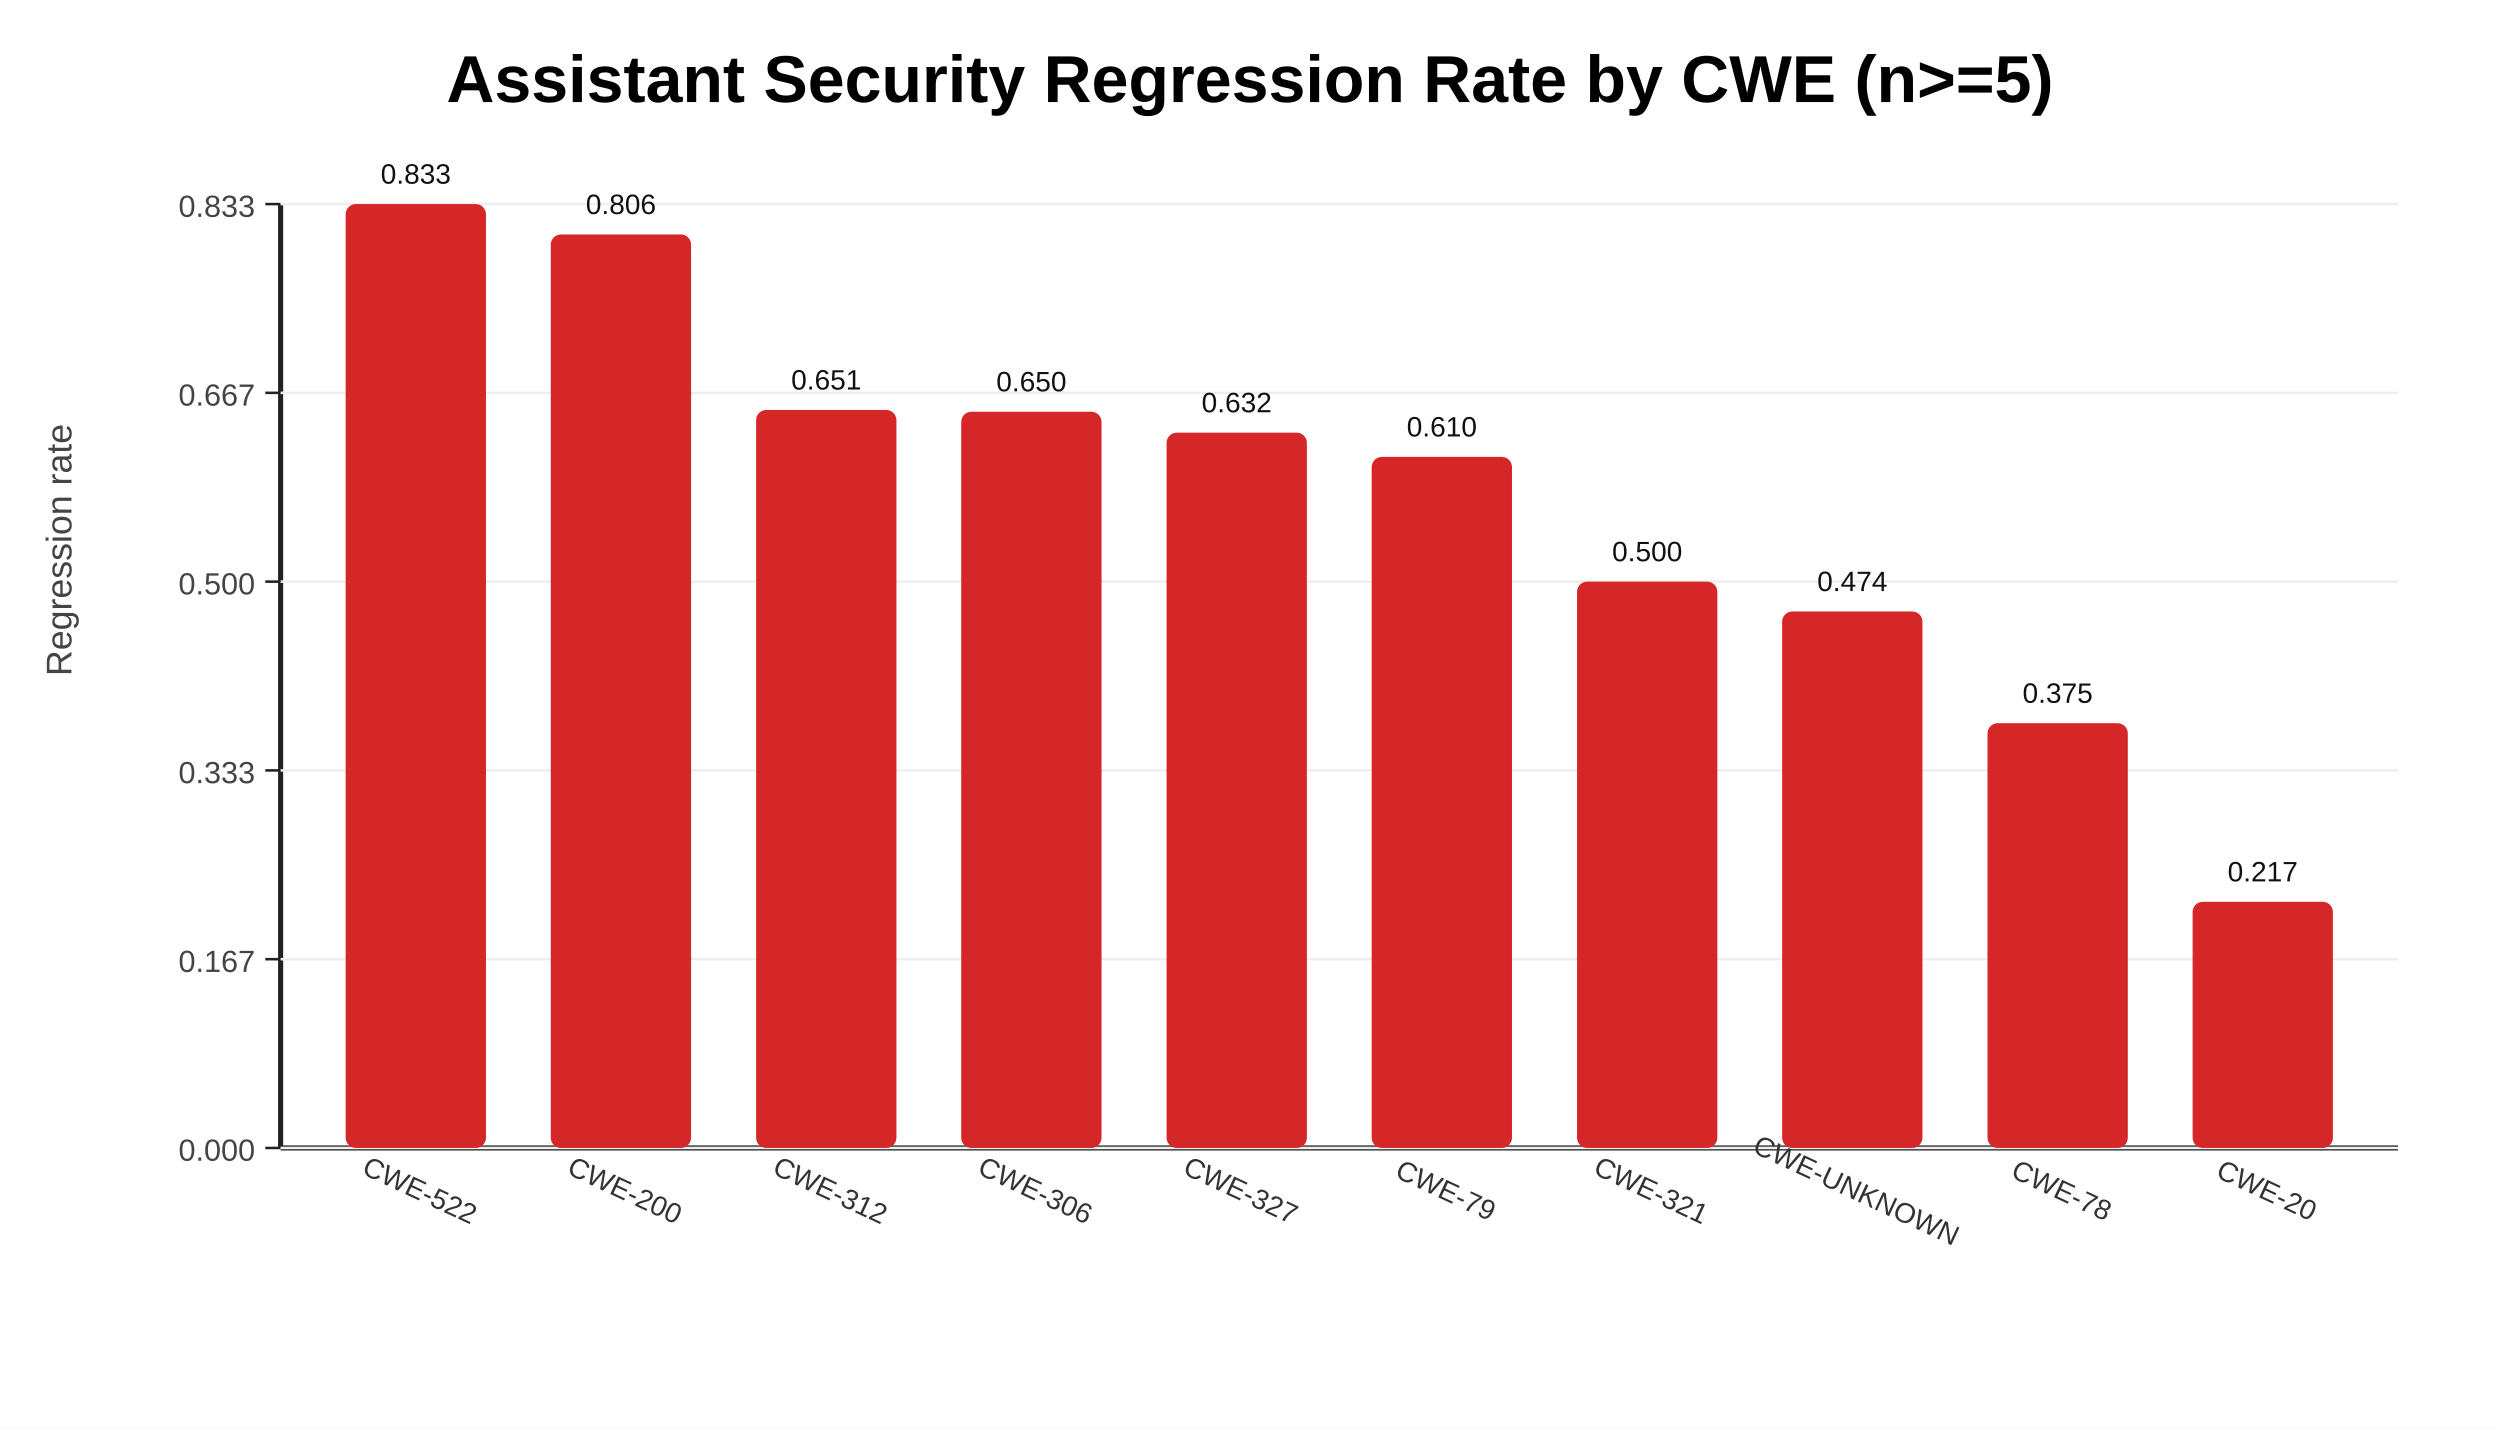
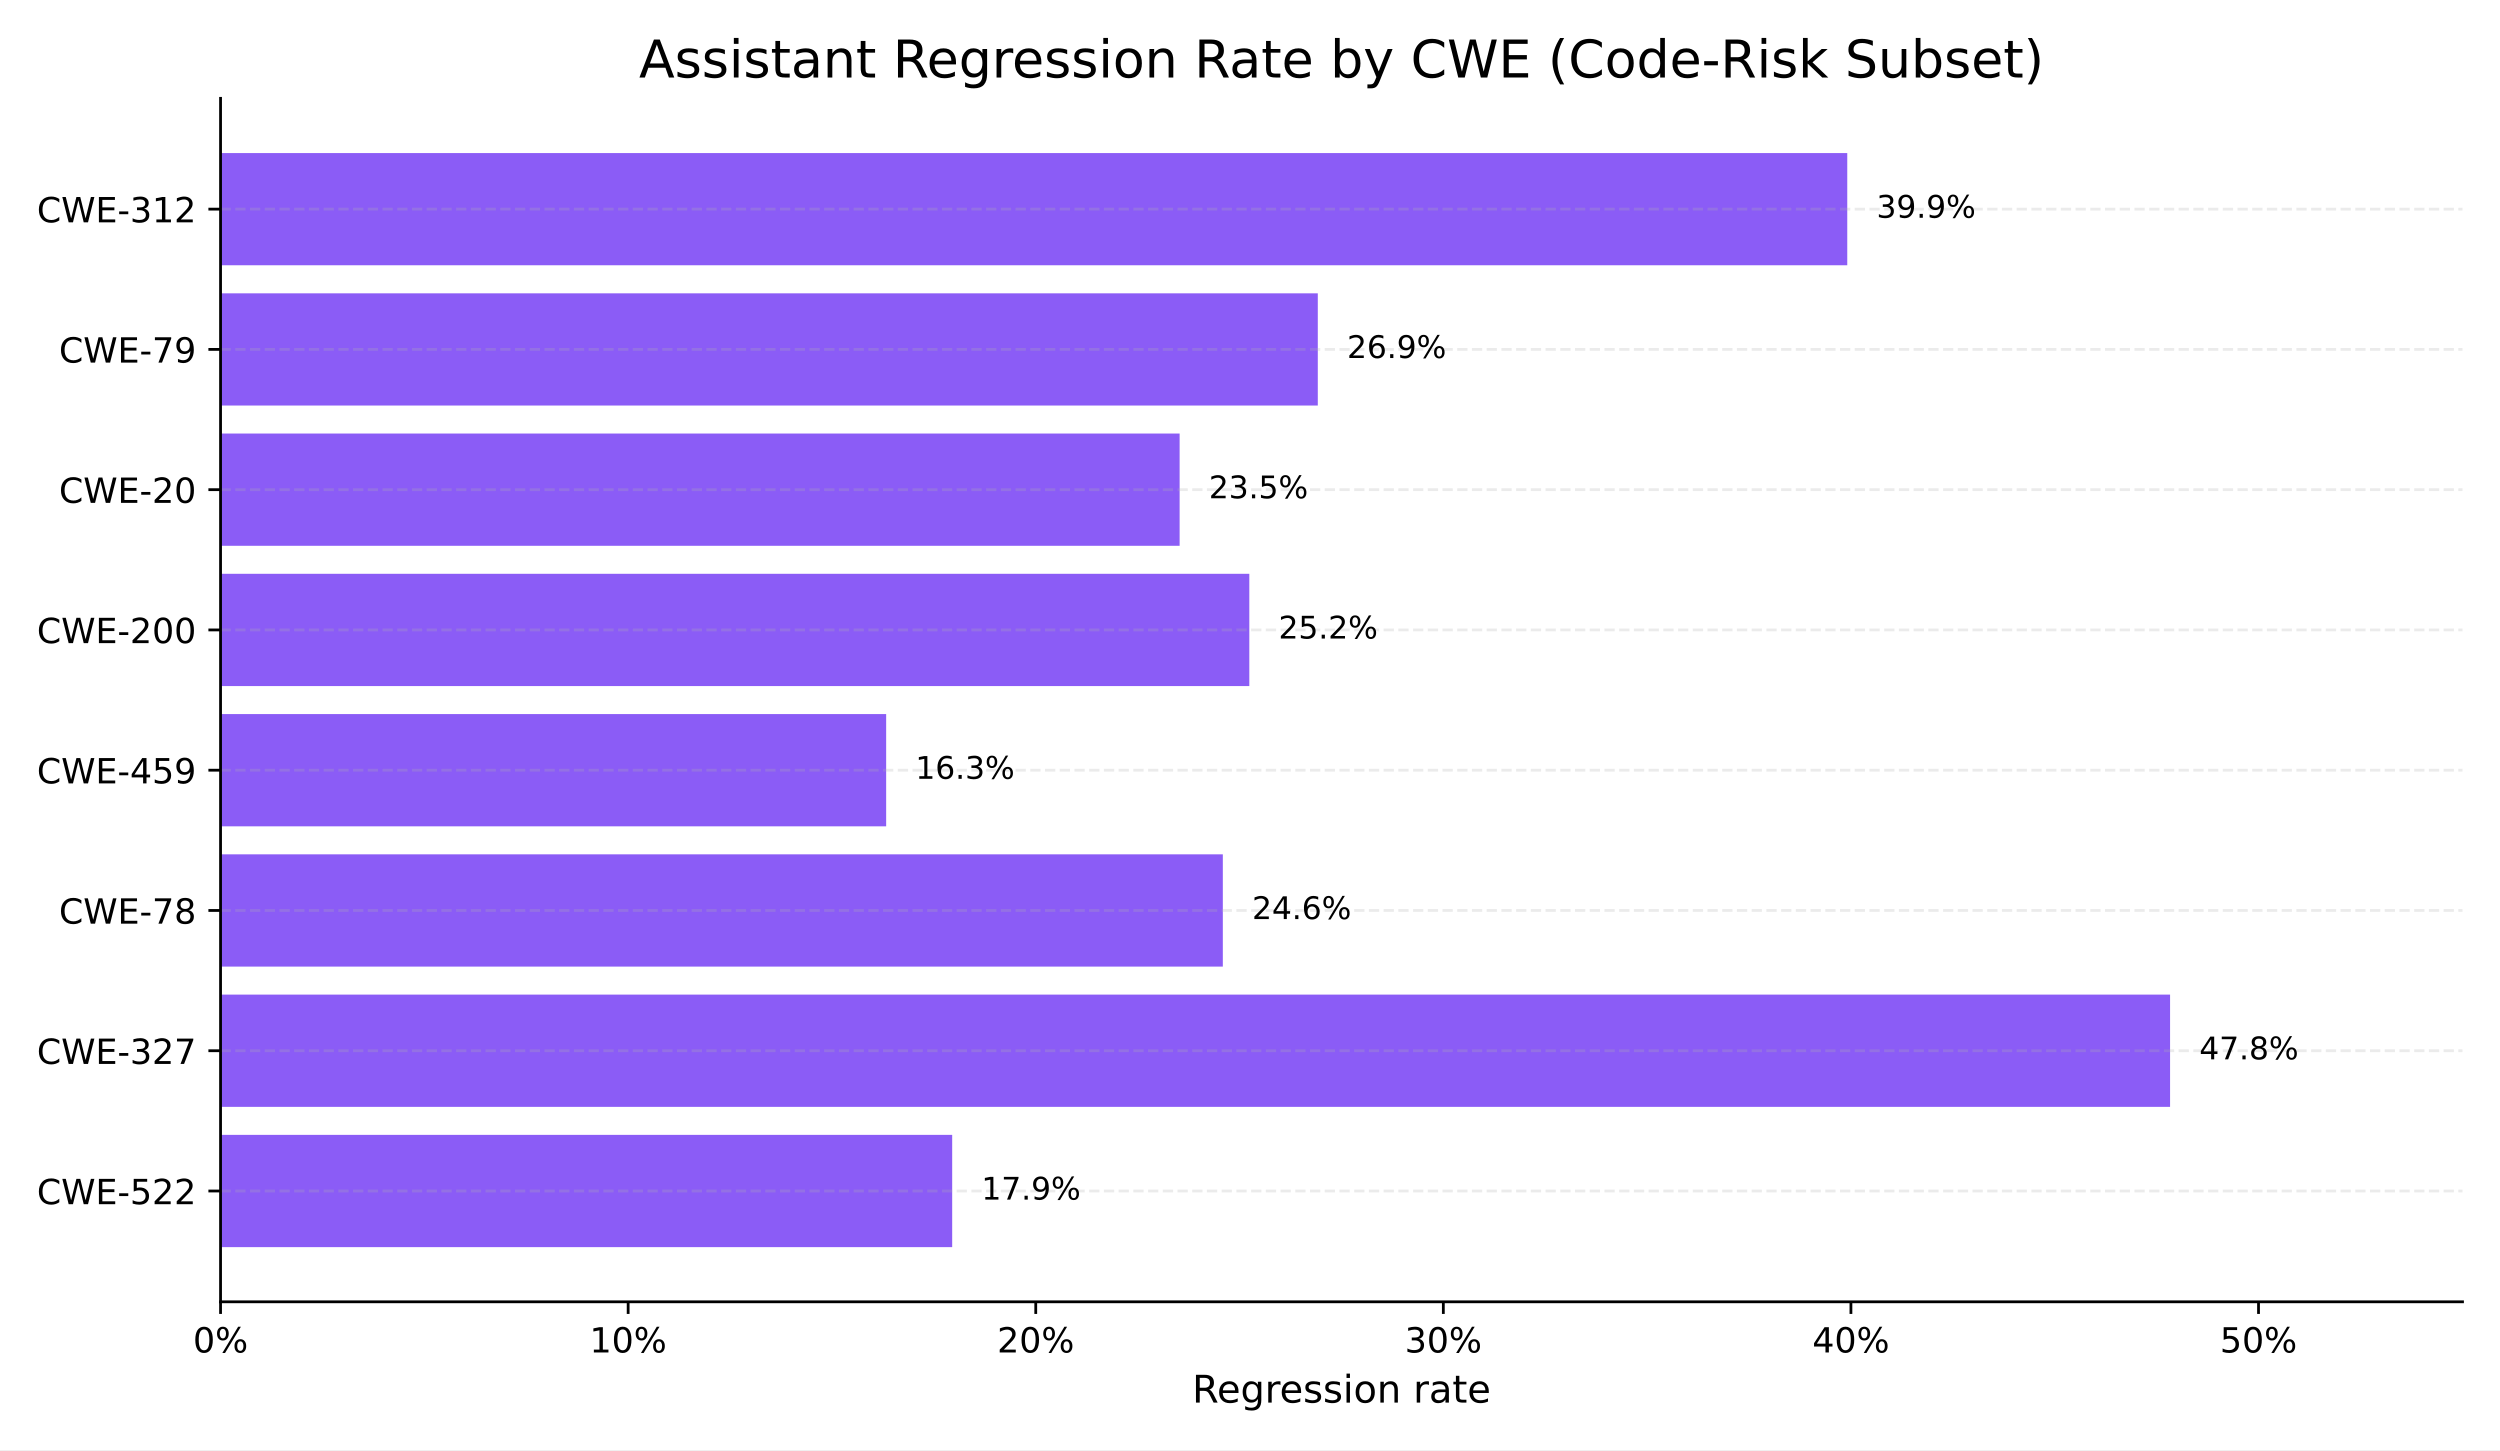
- <svg xmlns="http://www.w3.org/2000/svg" width="980" height="560" viewBox="0 0 980 560">
-   <rect width="100%" height="100%" fill="white" />
-   <text x="490.0" y="40" text-anchor="middle" font-family="Arial" font-size="26" font-weight="700">Assistant Security Regression Rate by CWE (n&gt;=5)</text>
-   <line x1="110" y1="450" x2="940" y2="450" stroke="#222" stroke-width="2" />
-   <line x1="110" y1="80" x2="110" y2="450" stroke="#222" stroke-width="2" />
-   <line x1="104" y1="450.0" x2="110" y2="450.0" stroke="#222" stroke-width="1" />
-   <text x="100" y="455.0" text-anchor="end" font-family="Arial" font-size="12" fill="#444">0.000</text>
-   <line x1="110" y1="450.0" x2="940" y2="450.0" stroke="#eee" stroke-width="1" />
-   <line x1="104" y1="376.0" x2="110" y2="376.0" stroke="#222" stroke-width="1" />
-   <text x="100" y="381.0" text-anchor="end" font-family="Arial" font-size="12" fill="#444">0.167</text>
-   <line x1="110" y1="376.0" x2="940" y2="376.0" stroke="#eee" stroke-width="1" />
-   <line x1="104" y1="302.0" x2="110" y2="302.0" stroke="#222" stroke-width="1" />
-   <text x="100" y="307.0" text-anchor="end" font-family="Arial" font-size="12" fill="#444">0.333</text>
-   <line x1="110" y1="302.0" x2="940" y2="302.0" stroke="#eee" stroke-width="1" />
-   <line x1="104" y1="228.0" x2="110" y2="228.0" stroke="#222" stroke-width="1" />
-   <text x="100" y="233.0" text-anchor="end" font-family="Arial" font-size="12" fill="#444">0.500</text>
-   <line x1="110" y1="228.0" x2="940" y2="228.0" stroke="#eee" stroke-width="1" />
-   <line x1="104" y1="154.0" x2="110" y2="154.0" stroke="#222" stroke-width="1" />
-   <text x="100" y="159.0" text-anchor="end" font-family="Arial" font-size="12" fill="#444">0.667</text>
-   <line x1="110" y1="154.0" x2="940" y2="154.0" stroke="#eee" stroke-width="1" />
-   <line x1="104" y1="80.0" x2="110" y2="80.0" stroke="#222" stroke-width="1" />
-   <text x="100" y="85.0" text-anchor="end" font-family="Arial" font-size="12" fill="#444">0.833</text>
-   <line x1="110" y1="80.0" x2="940" y2="80.0" stroke="#eee" stroke-width="1" />
-   <text x="28" y="265.0" transform="rotate(-90 28,265.0)" font-family="Arial" font-size="14" fill="#444">Regression rate</text>
-   <rect x="135.5" y="80.0" width="55" height="370.0" fill="#d62728" rx="4" />
-   <text x="163.0" y="72.0" text-anchor="middle" font-family="Arial" font-size="11" fill="#111">0.833</text>
-   <text x="163.0" y="470" text-anchor="middle" font-family="Arial" font-size="11" fill="#333" transform="rotate(25 163.0,470)">CWE-522</text>
-   <rect x="215.9" y="91.9" width="55" height="358.1" fill="#d62728" rx="4" />
-   <text x="243.4" y="83.9" text-anchor="middle" font-family="Arial" font-size="11" fill="#111">0.806</text>
-   <text x="243.4" y="470" text-anchor="middle" font-family="Arial" font-size="11" fill="#333" transform="rotate(25 243.4,470)">CWE-200</text>
-   <rect x="296.4" y="160.7" width="55" height="289.3" fill="#d62728" rx="4" />
-   <text x="323.9" y="152.7" text-anchor="middle" font-family="Arial" font-size="11" fill="#111">0.651</text>
-   <text x="323.9" y="470" text-anchor="middle" font-family="Arial" font-size="11" fill="#333" transform="rotate(25 323.9,470)">CWE-312</text>
-   <rect x="376.8" y="161.4" width="55" height="288.6" fill="#d62728" rx="4" />
-   <text x="404.3" y="153.4" text-anchor="middle" font-family="Arial" font-size="11" fill="#111">0.650</text>
-   <text x="404.3" y="470" text-anchor="middle" font-family="Arial" font-size="11" fill="#333" transform="rotate(25 404.3,470)">CWE-306</text>
-   <rect x="457.3" y="169.6" width="55" height="280.4" fill="#d62728" rx="4" />
-   <text x="484.8" y="161.6" text-anchor="middle" font-family="Arial" font-size="11" fill="#111">0.632</text>
-   <text x="484.8" y="470" text-anchor="middle" font-family="Arial" font-size="11" fill="#333" transform="rotate(25 484.8,470)">CWE-327</text>
-   <rect x="537.7" y="179.1" width="55" height="270.9" fill="#d62728" rx="4" />
-   <text x="565.2" y="171.1" text-anchor="middle" font-family="Arial" font-size="11" fill="#111">0.610</text>
-   <text x="565.2" y="470" text-anchor="middle" font-family="Arial" font-size="11" fill="#333" transform="rotate(25 565.2,470)">CWE-79</text>
-   <rect x="618.2" y="228.0" width="55" height="222.0" fill="#d62728" rx="4" />
-   <text x="645.7" y="220.0" text-anchor="middle" font-family="Arial" font-size="11" fill="#111">0.500</text>
-   <text x="645.7" y="470" text-anchor="middle" font-family="Arial" font-size="11" fill="#333" transform="rotate(25 645.7,470)">CWE-321</text>
-   <rect x="698.6" y="239.7" width="55" height="210.3" fill="#d62728" rx="4" />
-   <text x="726.1" y="231.7" text-anchor="middle" font-family="Arial" font-size="11" fill="#111">0.474</text>
-   <text x="726.1" y="470" text-anchor="middle" font-family="Arial" font-size="11" fill="#333" transform="rotate(25 726.1,470)">CWE-UNKNOWN</text>
-   <rect x="779.1" y="283.5" width="55" height="166.5" fill="#d62728" rx="4" />
-   <text x="806.6" y="275.5" text-anchor="middle" font-family="Arial" font-size="11" fill="#111">0.375</text>
-   <text x="806.6" y="470" text-anchor="middle" font-family="Arial" font-size="11" fill="#333" transform="rotate(25 806.6,470)">CWE-78</text>
-   <rect x="859.5" y="353.5" width="55" height="96.5" fill="#d62728" rx="4" />
-   <text x="887.0" y="345.5" text-anchor="middle" font-family="Arial" font-size="11" fill="#111">0.217</text>
-   <text x="887.0" y="470" text-anchor="middle" font-family="Arial" font-size="11" fill="#333" transform="rotate(25 887.0,470)">CWE-20</text>
+ <svg xmlns="http://www.w3.org/2000/svg" xmlns:xlink="http://www.w3.org/1999/xlink" width="720pt" height="417.6pt" viewBox="0 0 720 417.6" version="1.1">
+   <defs>
+     <style type="text/css">*{stroke-linejoin: round; stroke-linecap: butt}</style>
+   </defs>
+   <g id="figure_1">
+     <g id="patch_1">
+       <path d="M 0 417.6  L 720 417.6  L 720 0  L 0 0  z " style="fill: #ffffff" />
+     </g>
+     <g id="axes_1">
+       <g id="patch_2">
+         <path d="M 63.52 374.92  L 709.2 374.92  L 709.2 28.32  L 63.52 28.32  z " style="fill: #ffffff" />
+       </g>
+       <g id="patch_3">
+         <path d="M 63.52 359.165  L 274.229 359.165  L 274.229 326.848  L 63.52 326.848  z " clip-path="url(#p6033a65676)" style="fill: #8b5cf6" />
+       </g>
+       <g id="patch_4">
+         <path d="M 63.52 318.769  L 624.981 318.769  L 624.981 286.452  L 63.52 286.452  z " clip-path="url(#p6033a65676)" style="fill: #8b5cf6" />
+       </g>
+       <g id="patch_5">
+         <path d="M 63.52 278.373  L 352.174 278.373  L 352.174 246.056  L 63.52 246.056  z " clip-path="url(#p6033a65676)" style="fill: #8b5cf6" />
+       </g>
+       <g id="patch_6">
+         <path d="M 63.52 237.977  L 255.213 237.977  L 255.213 205.66  L 63.52 205.66  z " clip-path="url(#p6033a65676)" style="fill: #8b5cf6" />
+       </g>
+       <g id="patch_7">
+         <path d="M 63.52 197.58  L 359.804 197.58  L 359.804 165.263  L 63.52 165.263  z " clip-path="url(#p6033a65676)" style="fill: #8b5cf6" />
+       </g>
+       <g id="patch_8">
+         <path d="M 63.52 157.184  L 339.731 157.184  L 339.731 124.867  L 63.52 124.867  z " clip-path="url(#p6033a65676)" style="fill: #8b5cf6" />
+       </g>
+       <g id="patch_9">
+         <path d="M 63.52 116.788  L 379.525 116.788  L 379.525 84.471  L 63.52 84.471  z " clip-path="url(#p6033a65676)" style="fill: #8b5cf6" />
+       </g>
+       <g id="patch_10">
+         <path d="M 63.52 76.392  L 532.011 76.392  L 532.011 44.075  L 63.52 44.075  z " clip-path="url(#p6033a65676)" style="fill: #8b5cf6" />
+       </g>
+       <g id="matplotlib.axis_1">
+         <g id="xtick_1">
+           <g id="line2d_1">
+             <defs>
+               <path id="m435eab2aaf" d="M 0 0  L 0 3.5  " style="stroke: #000000; stroke-width: 0.8" />
+             </defs>
+             <g>
+               <use xlink:href="#m435eab2aaf" x="63.52" y="374.92" style="stroke: #000000; stroke-width: 0.8" />
+             </g>
+           </g>
+           <g id="text_1">
+             <g transform="translate(55.58797 389.5184) scale(0.1 -0.1)">
+               <defs>
+                 <path id="DejaVuSans-30" d="M 2034 4250  Q 1547 4250 1301 3770  Q 1056 3291 1056 2328  Q 1056 1369 1301 889  Q 1547 409 2034 409  Q 2525 409 2770 889  Q 3016 1369 3016 2328  Q 3016 3291 2770 3770  Q 2525 4250 2034 4250  z M 2034 4750  Q 2819 4750 3233 4129  Q 3647 3509 3647 2328  Q 3647 1150 3233 529  Q 2819 -91 2034 -91  Q 1250 -91 836 529  Q 422 1150 422 2328  Q 422 3509 836 4129  Q 1250 4750 2034 4750  z " transform="scale(0.015625)" />
+                 <path id="DejaVuSans-25" d="M 4653 2053  Q 4381 2053 4226 1822  Q 4072 1591 4072 1178  Q 4072 772 4226 539  Q 4381 306 4653 306  Q 4919 306 5073 539  Q 5228 772 5228 1178  Q 5228 1588 5073 1820  Q 4919 2053 4653 2053  z M 4653 2450  Q 5147 2450 5437 2106  Q 5728 1763 5728 1178  Q 5728 594 5436 251  Q 5144 -91 4653 -91  Q 4153 -91 3862 251  Q 3572 594 3572 1178  Q 3572 1766 3864 2108  Q 4156 2450 4653 2450  z M 1428 4353  Q 1159 4353 1004 4120  Q 850 3888 850 3481  Q 850 3069 1003 2837  Q 1156 2606 1428 2606  Q 1700 2606 1854 2837  Q 2009 3069 2009 3481  Q 2009 3884 1853 4118  Q 1697 4353 1428 4353  z M 4250 4750  L 4750 4750  L 1831 -91  L 1331 -91  L 4250 4750  z M 1428 4750  Q 1922 4750 2215 4408  Q 2509 4066 2509 3481  Q 2509 2891 2217 2550  Q 1925 2209 1428 2209  Q 931 2209 642 2551  Q 353 2894 353 3481  Q 353 4063 643 4406  Q 934 4750 1428 4750  z " transform="scale(0.015625)" />
+               </defs>
+               <use xlink:href="#DejaVuSans-30" />
+               <use xlink:href="#DejaVuSans-25" x="63.623" />
+             </g>
+           </g>
+         </g>
+         <g id="xtick_2">
+           <g id="line2d_2">
+             <g>
+               <use xlink:href="#m435eab2aaf" x="180.907" y="374.92" style="stroke: #000000; stroke-width: 0.8" />
+             </g>
+           </g>
+           <g id="text_2">
+             <g transform="translate(169.7935 389.5184) scale(0.1 -0.1)">
+               <defs>
+                 <path id="DejaVuSans-31" d="M 794 531  L 1825 531  L 1825 4091  L 703 3866  L 703 4441  L 1819 4666  L 2450 4666  L 2450 531  L 3481 531  L 3481 0  L 794 0  L 794 531  z " transform="scale(0.015625)" />
+               </defs>
+               <use xlink:href="#DejaVuSans-31" />
+               <use xlink:href="#DejaVuSans-30" x="63.623" />
+               <use xlink:href="#DejaVuSans-25" x="127.246" />
+             </g>
+           </g>
+         </g>
+         <g id="xtick_3">
+           <g id="line2d_3">
+             <g>
+               <use xlink:href="#m435eab2aaf" x="298.294" y="374.92" style="stroke: #000000; stroke-width: 0.8" />
+             </g>
+           </g>
+           <g id="text_3">
+             <g transform="translate(287.1802 389.5184) scale(0.1 -0.1)">
+               <defs>
+                 <path id="DejaVuSans-32" d="M 1228 531  L 3431 531  L 3431 0  L 469 0  L 469 531  Q 828 903 1448 1529  Q 2069 2156 2228 2338  Q 2531 2678 2651 2914  Q 2772 3150 2772 3378  Q 2772 3750 2511 3984  Q 2250 4219 1831 4219  Q 1534 4219 1204 4116  Q 875 4013 500 3803  L 500 4441  Q 881 4594 1212 4672  Q 1544 4750 1819 4750  Q 2544 4750 2975 4387  Q 3406 4025 3406 3419  Q 3406 3131 3298 2873  Q 3191 2616 2906 2266  Q 2828 2175 2409 1742  Q 1991 1309 1228 531  z " transform="scale(0.015625)" />
+               </defs>
+               <use xlink:href="#DejaVuSans-32" />
+               <use xlink:href="#DejaVuSans-30" x="63.623" />
+               <use xlink:href="#DejaVuSans-25" x="127.246" />
+             </g>
+           </g>
+         </g>
+         <g id="xtick_4">
+           <g id="line2d_4">
+             <g>
+               <use xlink:href="#m435eab2aaf" x="415.68" y="374.92" style="stroke: #000000; stroke-width: 0.8" />
+             </g>
+           </g>
+           <g id="text_4">
+             <g transform="translate(404.567 389.5184) scale(0.1 -0.1)">
+               <defs>
+                 <path id="DejaVuSans-33" d="M 2597 2516  Q 3050 2419 3304 2112  Q 3559 1806 3559 1356  Q 3559 666 3084 287  Q 2609 -91 1734 -91  Q 1441 -91 1130 -33  Q 819 25 488 141  L 488 750  Q 750 597 1062 519  Q 1375 441 1716 441  Q 2309 441 2620 675  Q 2931 909 2931 1356  Q 2931 1769 2642 2001  Q 2353 2234 1838 2234  L 1294 2234  L 1294 2753  L 1863 2753  Q 2328 2753 2575 2939  Q 2822 3125 2822 3475  Q 2822 3834 2567 4026  Q 2313 4219 1838 4219  Q 1578 4219 1281 4162  Q 984 4106 628 3988  L 628 4550  Q 988 4650 1302 4700  Q 1616 4750 1894 4750  Q 2613 4750 3031 4423  Q 3450 4097 3450 3541  Q 3450 3153 3228 2886  Q 3006 2619 2597 2516  z " transform="scale(0.015625)" />
+               </defs>
+               <use xlink:href="#DejaVuSans-33" />
+               <use xlink:href="#DejaVuSans-30" x="63.623" />
+               <use xlink:href="#DejaVuSans-25" x="127.246" />
+             </g>
+           </g>
+         </g>
+         <g id="xtick_5">
+           <g id="line2d_5">
+             <g>
+               <use xlink:href="#m435eab2aaf" x="533.067" y="374.92" style="stroke: #000000; stroke-width: 0.8" />
+             </g>
+           </g>
+           <g id="text_5">
+             <g transform="translate(521.9538 389.5184) scale(0.1 -0.1)">
+               <defs>
+                 <path id="DejaVuSans-34" d="M 2419 4116  L 825 1625  L 2419 1625  L 2419 4116  z M 2253 4666  L 3047 4666  L 3047 1625  L 3713 1625  L 3713 1100  L 3047 1100  L 3047 0  L 2419 0  L 2419 1100  L 313 1100  L 313 1709  L 2253 4666  z " transform="scale(0.015625)" />
+               </defs>
+               <use xlink:href="#DejaVuSans-34" />
+               <use xlink:href="#DejaVuSans-30" x="63.623" />
+               <use xlink:href="#DejaVuSans-25" x="127.246" />
+             </g>
+           </g>
+         </g>
+         <g id="xtick_6">
+           <g id="line2d_6">
+             <g>
+               <use xlink:href="#m435eab2aaf" x="650.454" y="374.92" style="stroke: #000000; stroke-width: 0.8" />
+             </g>
+           </g>
+           <g id="text_6">
+             <g transform="translate(639.3405 389.5184) scale(0.1 -0.1)">
+               <defs>
+                 <path id="DejaVuSans-35" d="M 691 4666  L 3169 4666  L 3169 4134  L 1269 4134  L 1269 2991  Q 1406 3038 1543 3061  Q 1681 3084 1819 3084  Q 2600 3084 3056 2656  Q 3513 2228 3513 1497  Q 3513 744 3044 326  Q 2575 -91 1722 -91  Q 1428 -91 1123 -41  Q 819 9 494 109  L 494 744  Q 775 591 1075 516  Q 1375 441 1709 441  Q 2250 441 2565 725  Q 2881 1009 2881 1497  Q 2881 1984 2565 2268  Q 2250 2553 1709 2553  Q 1456 2553 1204 2497  Q 953 2441 691 2322  L 691 4666  z " transform="scale(0.015625)" />
+               </defs>
+               <use xlink:href="#DejaVuSans-35" />
+               <use xlink:href="#DejaVuSans-30" x="63.623" />
+               <use xlink:href="#DejaVuSans-25" x="127.246" />
+             </g>
+           </g>
+         </g>
+         <g id="text_7">
+           <g transform="translate(343.3595 403.9564) scale(0.11 -0.11)">
+             <defs>
+               <path id="DejaVuSans-52" d="M 2841 2188  Q 3044 2119 3236 1894  Q 3428 1669 3622 1275  L 4263 0  L 3584 0  L 2988 1197  Q 2756 1666 2539 1819  Q 2322 1972 1947 1972  L 1259 1972  L 1259 0  L 628 0  L 628 4666  L 2053 4666  Q 2853 4666 3247 4331  Q 3641 3997 3641 3322  Q 3641 2881 3436 2590  Q 3231 2300 2841 2188  z M 1259 4147  L 1259 2491  L 2053 2491  Q 2509 2491 2742 2702  Q 2975 2913 2975 3322  Q 2975 3731 2742 3939  Q 2509 4147 2053 4147  L 1259 4147  z " transform="scale(0.015625)" />
+               <path id="DejaVuSans-65" d="M 3597 1894  L 3597 1613  L 953 1613  Q 991 1019 1311 708  Q 1631 397 2203 397  Q 2534 397 2845 478  Q 3156 559 3463 722  L 3463 178  Q 3153 47 2828 -22  Q 2503 -91 2169 -91  Q 1331 -91 842 396  Q 353 884 353 1716  Q 353 2575 817 3079  Q 1281 3584 2069 3584  Q 2775 3584 3186 3129  Q 3597 2675 3597 1894  z M 3022 2063  Q 3016 2534 2758 2815  Q 2500 3097 2075 3097  Q 1594 3097 1305 2825  Q 1016 2553 972 2059  L 3022 2063  z " transform="scale(0.015625)" />
+               <path id="DejaVuSans-67" d="M 2906 1791  Q 2906 2416 2648 2759  Q 2391 3103 1925 3103  Q 1463 3103 1205 2759  Q 947 2416 947 1791  Q 947 1169 1205 825  Q 1463 481 1925 481  Q 2391 481 2648 825  Q 2906 1169 2906 1791  z M 3481 434  Q 3481 -459 3084 -895  Q 2688 -1331 1869 -1331  Q 1566 -1331 1297 -1286  Q 1028 -1241 775 -1147  L 775 -588  Q 1028 -725 1275 -790  Q 1522 -856 1778 -856  Q 2344 -856 2625 -561  Q 2906 -266 2906 331  L 2906 616  Q 2728 306 2450 153  Q 2172 0 1784 0  Q 1141 0 747 490  Q 353 981 353 1791  Q 353 2603 747 3093  Q 1141 3584 1784 3584  Q 2172 3584 2450 3431  Q 2728 3278 2906 2969  L 2906 3500  L 3481 3500  L 3481 434  z " transform="scale(0.015625)" />
+               <path id="DejaVuSans-72" d="M 2631 2963  Q 2534 3019 2420 3045  Q 2306 3072 2169 3072  Q 1681 3072 1420 2755  Q 1159 2438 1159 1844  L 1159 0  L 581 0  L 581 3500  L 1159 3500  L 1159 2956  Q 1341 3275 1631 3429  Q 1922 3584 2338 3584  Q 2397 3584 2469 3576  Q 2541 3569 2628 3553  L 2631 2963  z " transform="scale(0.015625)" />
+               <path id="DejaVuSans-73" d="M 2834 3397  L 2834 2853  Q 2591 2978 2328 3040  Q 2066 3103 1784 3103  Q 1356 3103 1142 2972  Q 928 2841 928 2578  Q 928 2378 1081 2264  Q 1234 2150 1697 2047  L 1894 2003  Q 2506 1872 2764 1633  Q 3022 1394 3022 966  Q 3022 478 2636 193  Q 2250 -91 1575 -91  Q 1294 -91 989 -36  Q 684 19 347 128  L 347 722  Q 666 556 975 473  Q 1284 391 1588 391  Q 1994 391 2212 530  Q 2431 669 2431 922  Q 2431 1156 2273 1281  Q 2116 1406 1581 1522  L 1381 1569  Q 847 1681 609 1914  Q 372 2147 372 2553  Q 372 3047 722 3315  Q 1072 3584 1716 3584  Q 2034 3584 2315 3537  Q 2597 3491 2834 3397  z " transform="scale(0.015625)" />
+               <path id="DejaVuSans-69" d="M 603 3500  L 1178 3500  L 1178 0  L 603 0  L 603 3500  z M 603 4863  L 1178 4863  L 1178 4134  L 603 4134  L 603 4863  z " transform="scale(0.015625)" />
+               <path id="DejaVuSans-6f" d="M 1959 3097  Q 1497 3097 1228 2736  Q 959 2375 959 1747  Q 959 1119 1226 758  Q 1494 397 1959 397  Q 2419 397 2687 759  Q 2956 1122 2956 1747  Q 2956 2369 2687 2733  Q 2419 3097 1959 3097  z M 1959 3584  Q 2709 3584 3137 3096  Q 3566 2609 3566 1747  Q 3566 888 3137 398  Q 2709 -91 1959 -91  Q 1206 -91 779 398  Q 353 888 353 1747  Q 353 2609 779 3096  Q 1206 3584 1959 3584  z " transform="scale(0.015625)" />
+               <path id="DejaVuSans-6e" d="M 3513 2113  L 3513 0  L 2938 0  L 2938 2094  Q 2938 2591 2744 2837  Q 2550 3084 2163 3084  Q 1697 3084 1428 2787  Q 1159 2491 1159 1978  L 1159 0  L 581 0  L 581 3500  L 1159 3500  L 1159 2956  Q 1366 3272 1645 3428  Q 1925 3584 2291 3584  Q 2894 3584 3203 3211  Q 3513 2838 3513 2113  z " transform="scale(0.015625)" />
+               <path id="DejaVuSans-20" transform="scale(0.015625)" />
+               <path id="DejaVuSans-61" d="M 2194 1759  Q 1497 1759 1228 1600  Q 959 1441 959 1056  Q 959 750 1161 570  Q 1363 391 1709 391  Q 2188 391 2477 730  Q 2766 1069 2766 1631  L 2766 1759  L 2194 1759  z M 3341 1997  L 3341 0  L 2766 0  L 2766 531  Q 2569 213 2275 61  Q 1981 -91 1556 -91  Q 1019 -91 701 211  Q 384 513 384 1019  Q 384 1609 779 1909  Q 1175 2209 1959 2209  L 2766 2209  L 2766 2266  Q 2766 2663 2505 2880  Q 2244 3097 1772 3097  Q 1472 3097 1187 3025  Q 903 2953 641 2809  L 641 3341  Q 956 3463 1253 3523  Q 1550 3584 1831 3584  Q 2591 3584 2966 3190  Q 3341 2797 3341 1997  z " transform="scale(0.015625)" />
+               <path id="DejaVuSans-74" d="M 1172 4494  L 1172 3500  L 2356 3500  L 2356 3053  L 1172 3053  L 1172 1153  Q 1172 725 1289 603  Q 1406 481 1766 481  L 2356 481  L 2356 0  L 1766 0  Q 1100 0 847 248  Q 594 497 594 1153  L 594 3053  L 172 3053  L 172 3500  L 594 3500  L 594 4494  L 1172 4494  z " transform="scale(0.015625)" />
+             </defs>
+             <use xlink:href="#DejaVuSans-52" />
+             <use xlink:href="#DejaVuSans-65" x="64.982" />
+             <use xlink:href="#DejaVuSans-67" x="126.506" />
+             <use xlink:href="#DejaVuSans-72" x="189.982" />
+             <use xlink:href="#DejaVuSans-65" x="228.846" />
+             <use xlink:href="#DejaVuSans-73" x="290.369" />
+             <use xlink:href="#DejaVuSans-73" x="342.469" />
+             <use xlink:href="#DejaVuSans-69" x="394.568" />
+             <use xlink:href="#DejaVuSans-6f" x="422.352" />
+             <use xlink:href="#DejaVuSans-6e" x="483.533" />
+             <use xlink:href="#DejaVuSans-20" x="546.912" />
+             <use xlink:href="#DejaVuSans-72" x="578.699" />
+             <use xlink:href="#DejaVuSans-61" x="619.812" />
+             <use xlink:href="#DejaVuSans-74" x="681.092" />
+             <use xlink:href="#DejaVuSans-65" x="720.301" />
+           </g>
+         </g>
+       </g>
+       <g id="matplotlib.axis_2">
+         <g id="ytick_1">
+           <g id="line2d_7">
+             <path d="M 63.52 343.007  L 709.2 343.007  " clip-path="url(#p6033a65676)" style="fill: none; stroke-dasharray: 2.96,1.28; stroke-dashoffset: 0; stroke: #b0b0b0; stroke-opacity: 0.25; stroke-width: 0.8" />
+           </g>
+           <g id="line2d_8">
+             <defs>
+               <path id="m875f8324dc" d="M 0 0  L -3.5 0  " style="stroke: #000000; stroke-width: 0.8" />
+             </defs>
+             <g>
+               <use xlink:href="#m875f8324dc" x="63.52" y="343.007" style="stroke: #000000; stroke-width: 0.8" />
+             </g>
+           </g>
+           <g id="text_8">
+             <g transform="translate(10.63562 346.8062) scale(0.1 -0.1)">
+               <defs>
+                 <path id="DejaVuSans-43" d="M 4122 4306  L 4122 3641  Q 3803 3938 3442 4084  Q 3081 4231 2675 4231  Q 1875 4231 1450 3742  Q 1025 3253 1025 2328  Q 1025 1406 1450 917  Q 1875 428 2675 428  Q 3081 428 3442 575  Q 3803 722 4122 1019  L 4122 359  Q 3791 134 3420 21  Q 3050 -91 2638 -91  Q 1578 -91 968 557  Q 359 1206 359 2328  Q 359 3453 968 4101  Q 1578 4750 2638 4750  Q 3056 4750 3426 4639  Q 3797 4528 4122 4306  z " transform="scale(0.015625)" />
+                 <path id="DejaVuSans-57" d="M 213 4666  L 850 4666  L 1831 722  L 2809 4666  L 3519 4666  L 4500 722  L 5478 4666  L 6119 4666  L 4947 0  L 4153 0  L 3169 4050  L 2175 0  L 1381 0  L 213 4666  z " transform="scale(0.015625)" />
+                 <path id="DejaVuSans-45" d="M 628 4666  L 3578 4666  L 3578 4134  L 1259 4134  L 1259 2753  L 3481 2753  L 3481 2222  L 1259 2222  L 1259 531  L 3634 531  L 3634 0  L 628 0  L 628 4666  z " transform="scale(0.015625)" />
+                 <path id="DejaVuSans-2d" d="M 313 2009  L 1997 2009  L 1997 1497  L 313 1497  L 313 2009  z " transform="scale(0.015625)" />
+               </defs>
+               <use xlink:href="#DejaVuSans-43" />
+               <use xlink:href="#DejaVuSans-57" x="69.824" />
+               <use xlink:href="#DejaVuSans-45" x="168.701" />
+               <use xlink:href="#DejaVuSans-2d" x="231.885" />
+               <use xlink:href="#DejaVuSans-35" x="267.969" />
+               <use xlink:href="#DejaVuSans-32" x="331.592" />
+               <use xlink:href="#DejaVuSans-32" x="395.215" />
+             </g>
+           </g>
+         </g>
+         <g id="ytick_2">
+           <g id="line2d_9">
+             <path d="M 63.52 302.611  L 709.2 302.611  " clip-path="url(#p6033a65676)" style="fill: none; stroke-dasharray: 2.96,1.28; stroke-dashoffset: 0; stroke: #b0b0b0; stroke-opacity: 0.25; stroke-width: 0.8" />
+           </g>
+           <g id="line2d_10">
+             <g>
+               <use xlink:href="#m875f8324dc" x="63.52" y="302.611" style="stroke: #000000; stroke-width: 0.8" />
+             </g>
+           </g>
+           <g id="text_9">
+             <g transform="translate(10.63562 306.4099) scale(0.1 -0.1)">
+               <defs>
+                 <path id="DejaVuSans-37" d="M 525 4666  L 3525 4666  L 3525 4397  L 1831 0  L 1172 0  L 2766 4134  L 525 4134  L 525 4666  z " transform="scale(0.015625)" />
+               </defs>
+               <use xlink:href="#DejaVuSans-43" />
+               <use xlink:href="#DejaVuSans-57" x="69.824" />
+               <use xlink:href="#DejaVuSans-45" x="168.701" />
+               <use xlink:href="#DejaVuSans-2d" x="231.885" />
+               <use xlink:href="#DejaVuSans-33" x="267.969" />
+               <use xlink:href="#DejaVuSans-32" x="331.592" />
+               <use xlink:href="#DejaVuSans-37" x="395.215" />
+             </g>
+           </g>
+         </g>
+         <g id="ytick_3">
+           <g id="line2d_11">
+             <path d="M 63.52 262.214  L 709.2 262.214  " clip-path="url(#p6033a65676)" style="fill: none; stroke-dasharray: 2.96,1.28; stroke-dashoffset: 0; stroke: #b0b0b0; stroke-opacity: 0.25; stroke-width: 0.8" />
+           </g>
+           <g id="line2d_12">
+             <g>
+               <use xlink:href="#m875f8324dc" x="63.52" y="262.214" style="stroke: #000000; stroke-width: 0.8" />
+             </g>
+           </g>
+           <g id="text_10">
+             <g transform="translate(16.99813 266.0136) scale(0.1 -0.1)">
+               <defs>
+                 <path id="DejaVuSans-38" d="M 2034 2216  Q 1584 2216 1326 1975  Q 1069 1734 1069 1313  Q 1069 891 1326 650  Q 1584 409 2034 409  Q 2484 409 2743 651  Q 3003 894 3003 1313  Q 3003 1734 2745 1975  Q 2488 2216 2034 2216  z M 1403 2484  Q 997 2584 770 2862  Q 544 3141 544 3541  Q 544 4100 942 4425  Q 1341 4750 2034 4750  Q 2731 4750 3128 4425  Q 3525 4100 3525 3541  Q 3525 3141 3298 2862  Q 3072 2584 2669 2484  Q 3125 2378 3379 2068  Q 3634 1759 3634 1313  Q 3634 634 3220 271  Q 2806 -91 2034 -91  Q 1263 -91 848 271  Q 434 634 434 1313  Q 434 1759 690 2068  Q 947 2378 1403 2484  z M 1172 3481  Q 1172 3119 1398 2916  Q 1625 2713 2034 2713  Q 2441 2713 2670 2916  Q 2900 3119 2900 3481  Q 2900 3844 2670 4047  Q 2441 4250 2034 4250  Q 1625 4250 1398 4047  Q 1172 3844 1172 3481  z " transform="scale(0.015625)" />
+               </defs>
+               <use xlink:href="#DejaVuSans-43" />
+               <use xlink:href="#DejaVuSans-57" x="69.824" />
+               <use xlink:href="#DejaVuSans-45" x="168.701" />
+               <use xlink:href="#DejaVuSans-2d" x="231.885" />
+               <use xlink:href="#DejaVuSans-37" x="267.969" />
+               <use xlink:href="#DejaVuSans-38" x="331.592" />
+             </g>
+           </g>
+         </g>
+         <g id="ytick_4">
+           <g id="line2d_13">
+             <path d="M 63.52 221.818  L 709.2 221.818  " clip-path="url(#p6033a65676)" style="fill: none; stroke-dasharray: 2.96,1.28; stroke-dashoffset: 0; stroke: #b0b0b0; stroke-opacity: 0.25; stroke-width: 0.8" />
+           </g>
+           <g id="line2d_14">
+             <g>
+               <use xlink:href="#m875f8324dc" x="63.52" y="221.818" style="stroke: #000000; stroke-width: 0.8" />
+             </g>
+           </g>
+           <g id="text_11">
+             <g transform="translate(10.63562 225.6174) scale(0.1 -0.1)">
+               <defs>
+                 <path id="DejaVuSans-39" d="M 703 97  L 703 672  Q 941 559 1184 500  Q 1428 441 1663 441  Q 2288 441 2617 861  Q 2947 1281 2994 2138  Q 2813 1869 2534 1725  Q 2256 1581 1919 1581  Q 1219 1581 811 2004  Q 403 2428 403 3163  Q 403 3881 828 4315  Q 1253 4750 1959 4750  Q 2769 4750 3195 4129  Q 3622 3509 3622 2328  Q 3622 1225 3098 567  Q 2575 -91 1691 -91  Q 1453 -91 1209 -44  Q 966 3 703 97  z M 1959 2075  Q 2384 2075 2632 2365  Q 2881 2656 2881 3163  Q 2881 3666 2632 3958  Q 2384 4250 1959 4250  Q 1534 4250 1286 3958  Q 1038 3666 1038 3163  Q 1038 2656 1286 2365  Q 1534 2075 1959 2075  z " transform="scale(0.015625)" />
+               </defs>
+               <use xlink:href="#DejaVuSans-43" />
+               <use xlink:href="#DejaVuSans-57" x="69.824" />
+               <use xlink:href="#DejaVuSans-45" x="168.701" />
+               <use xlink:href="#DejaVuSans-2d" x="231.885" />
+               <use xlink:href="#DejaVuSans-34" x="267.969" />
+               <use xlink:href="#DejaVuSans-35" x="331.592" />
+               <use xlink:href="#DejaVuSans-39" x="395.215" />
+             </g>
+           </g>
+         </g>
+         <g id="ytick_5">
+           <g id="line2d_15">
+             <path d="M 63.52 181.422  L 709.2 181.422  " clip-path="url(#p6033a65676)" style="fill: none; stroke-dasharray: 2.96,1.28; stroke-dashoffset: 0; stroke: #b0b0b0; stroke-opacity: 0.25; stroke-width: 0.8" />
+           </g>
+           <g id="line2d_16">
+             <g>
+               <use xlink:href="#m875f8324dc" x="63.52" y="181.422" style="stroke: #000000; stroke-width: 0.8" />
+             </g>
+           </g>
+           <g id="text_12">
+             <g transform="translate(10.63562 185.2211) scale(0.1 -0.1)">
+               <use xlink:href="#DejaVuSans-43" />
+               <use xlink:href="#DejaVuSans-57" x="69.824" />
+               <use xlink:href="#DejaVuSans-45" x="168.701" />
+               <use xlink:href="#DejaVuSans-2d" x="231.885" />
+               <use xlink:href="#DejaVuSans-32" x="267.969" />
+               <use xlink:href="#DejaVuSans-30" x="331.592" />
+               <use xlink:href="#DejaVuSans-30" x="395.215" />
+             </g>
+           </g>
+         </g>
+         <g id="ytick_6">
+           <g id="line2d_17">
+             <path d="M 63.52 141.026  L 709.2 141.026  " clip-path="url(#p6033a65676)" style="fill: none; stroke-dasharray: 2.96,1.28; stroke-dashoffset: 0; stroke: #b0b0b0; stroke-opacity: 0.25; stroke-width: 0.8" />
+           </g>
+           <g id="line2d_18">
+             <g>
+               <use xlink:href="#m875f8324dc" x="63.52" y="141.026" style="stroke: #000000; stroke-width: 0.8" />
+             </g>
+           </g>
+           <g id="text_13">
+             <g transform="translate(16.99813 144.8248) scale(0.1 -0.1)">
+               <use xlink:href="#DejaVuSans-43" />
+               <use xlink:href="#DejaVuSans-57" x="69.824" />
+               <use xlink:href="#DejaVuSans-45" x="168.701" />
+               <use xlink:href="#DejaVuSans-2d" x="231.885" />
+               <use xlink:href="#DejaVuSans-32" x="267.969" />
+               <use xlink:href="#DejaVuSans-30" x="331.592" />
+             </g>
+           </g>
+         </g>
+         <g id="ytick_7">
+           <g id="line2d_19">
+             <path d="M 63.52 100.629  L 709.2 100.629  " clip-path="url(#p6033a65676)" style="fill: none; stroke-dasharray: 2.96,1.28; stroke-dashoffset: 0; stroke: #b0b0b0; stroke-opacity: 0.25; stroke-width: 0.8" />
+           </g>
+           <g id="line2d_20">
+             <g>
+               <use xlink:href="#m875f8324dc" x="63.52" y="100.629" style="stroke: #000000; stroke-width: 0.8" />
+             </g>
+           </g>
+           <g id="text_14">
+             <g transform="translate(16.99813 104.4285) scale(0.1 -0.1)">
+               <use xlink:href="#DejaVuSans-43" />
+               <use xlink:href="#DejaVuSans-57" x="69.824" />
+               <use xlink:href="#DejaVuSans-45" x="168.701" />
+               <use xlink:href="#DejaVuSans-2d" x="231.885" />
+               <use xlink:href="#DejaVuSans-37" x="267.969" />
+               <use xlink:href="#DejaVuSans-39" x="331.592" />
+             </g>
+           </g>
+         </g>
+         <g id="ytick_8">
+           <g id="line2d_21">
+             <path d="M 63.52 60.233  L 709.2 60.233  " clip-path="url(#p6033a65676)" style="fill: none; stroke-dasharray: 2.96,1.28; stroke-dashoffset: 0; stroke: #b0b0b0; stroke-opacity: 0.25; stroke-width: 0.8" />
+           </g>
+           <g id="line2d_22">
+             <g>
+               <use xlink:href="#m875f8324dc" x="63.52" y="60.233" style="stroke: #000000; stroke-width: 0.8" />
+             </g>
+           </g>
+           <g id="text_15">
+             <g transform="translate(10.63562 64.03227) scale(0.1 -0.1)">
+               <use xlink:href="#DejaVuSans-43" />
+               <use xlink:href="#DejaVuSans-57" x="69.824" />
+               <use xlink:href="#DejaVuSans-45" x="168.701" />
+               <use xlink:href="#DejaVuSans-2d" x="231.885" />
+               <use xlink:href="#DejaVuSans-33" x="267.969" />
+               <use xlink:href="#DejaVuSans-31" x="331.592" />
+               <use xlink:href="#DejaVuSans-32" x="395.215" />
+             </g>
+           </g>
+         </g>
+       </g>
+       <g id="patch_11">
+         <path d="M 63.52 374.92  L 63.52 28.32  " style="fill: none; stroke: #000000; stroke-width: 0.8; stroke-linejoin: miter; stroke-linecap: square" />
+       </g>
+       <g id="patch_12">
+         <path d="M 63.52 374.92  L 709.2 374.92  " style="fill: none; stroke: #000000; stroke-width: 0.8; stroke-linejoin: miter; stroke-linecap: square" />
+       </g>
+       <g id="text_16">
+         <g transform="translate(282.6511 345.4904) scale(0.09 -0.09)">
+           <defs>
+             <path id="DejaVuSans-2e" d="M 684 794  L 1344 794  L 1344 0  L 684 0  L 684 794  z " transform="scale(0.015625)" />
+           </defs>
+           <use xlink:href="#DejaVuSans-31" />
+           <use xlink:href="#DejaVuSans-37" x="63.623" />
+           <use xlink:href="#DejaVuSans-2e" x="127.246" />
+           <use xlink:href="#DejaVuSans-39" x="159.033" />
+           <use xlink:href="#DejaVuSans-25" x="222.656" />
+         </g>
+       </g>
+       <g id="text_17">
+         <g transform="translate(633.4028 305.0941) scale(0.09 -0.09)">
+           <use xlink:href="#DejaVuSans-34" />
+           <use xlink:href="#DejaVuSans-37" x="63.623" />
+           <use xlink:href="#DejaVuSans-2e" x="127.246" />
+           <use xlink:href="#DejaVuSans-38" x="159.033" />
+           <use xlink:href="#DejaVuSans-25" x="222.656" />
+         </g>
+       </g>
+       <g id="text_18">
+         <g transform="translate(360.596 264.6978) scale(0.09 -0.09)">
+           <defs>
+             <path id="DejaVuSans-36" d="M 2113 2584  Q 1688 2584 1439 2293  Q 1191 2003 1191 1497  Q 1191 994 1439 701  Q 1688 409 2113 409  Q 2538 409 2786 701  Q 3034 994 3034 1497  Q 3034 2003 2786 2293  Q 2538 2584 2113 2584  z M 3366 4563  L 3366 3988  Q 3128 4100 2886 4159  Q 2644 4219 2406 4219  Q 1781 4219 1451 3797  Q 1122 3375 1075 2522  Q 1259 2794 1537 2939  Q 1816 3084 2150 3084  Q 2853 3084 3261 2657  Q 3669 2231 3669 1497  Q 3669 778 3244 343  Q 2819 -91 2113 -91  Q 1303 -91 875 529  Q 447 1150 447 2328  Q 447 3434 972 4092  Q 1497 4750 2381 4750  Q 2619 4750 2861 4703  Q 3103 4656 3366 4563  z " transform="scale(0.015625)" />
+           </defs>
+           <use xlink:href="#DejaVuSans-32" />
+           <use xlink:href="#DejaVuSans-34" x="63.623" />
+           <use xlink:href="#DejaVuSans-2e" x="127.246" />
+           <use xlink:href="#DejaVuSans-36" x="159.033" />
+           <use xlink:href="#DejaVuSans-25" x="222.656" />
+         </g>
+       </g>
+       <g id="text_19">
+         <g transform="translate(263.6345 224.3016) scale(0.09 -0.09)">
+           <use xlink:href="#DejaVuSans-31" />
+           <use xlink:href="#DejaVuSans-36" x="63.623" />
+           <use xlink:href="#DejaVuSans-2e" x="127.246" />
+           <use xlink:href="#DejaVuSans-33" x="159.033" />
+           <use xlink:href="#DejaVuSans-25" x="222.656" />
+         </g>
+       </g>
+       <g id="text_20">
+         <g transform="translate(368.2261 183.9053) scale(0.09 -0.09)">
+           <use xlink:href="#DejaVuSans-32" />
+           <use xlink:href="#DejaVuSans-35" x="63.623" />
+           <use xlink:href="#DejaVuSans-2e" x="127.246" />
+           <use xlink:href="#DejaVuSans-32" x="159.033" />
+           <use xlink:href="#DejaVuSans-25" x="222.656" />
+         </g>
+       </g>
+       <g id="text_21">
+         <g transform="translate(348.153 143.509) scale(0.09 -0.09)">
+           <use xlink:href="#DejaVuSans-32" />
+           <use xlink:href="#DejaVuSans-33" x="63.623" />
+           <use xlink:href="#DejaVuSans-2e" x="127.246" />
+           <use xlink:href="#DejaVuSans-35" x="159.033" />
+           <use xlink:href="#DejaVuSans-25" x="222.656" />
+         </g>
+       </g>
+       <g id="text_22">
+         <g transform="translate(387.9471 103.1128) scale(0.09 -0.09)">
+           <use xlink:href="#DejaVuSans-32" />
+           <use xlink:href="#DejaVuSans-36" x="63.623" />
+           <use xlink:href="#DejaVuSans-2e" x="127.246" />
+           <use xlink:href="#DejaVuSans-39" x="159.033" />
+           <use xlink:href="#DejaVuSans-25" x="222.656" />
+         </g>
+       </g>
+       <g id="text_23">
+         <g transform="translate(540.4325 62.71649) scale(0.09 -0.09)">
+           <use xlink:href="#DejaVuSans-33" />
+           <use xlink:href="#DejaVuSans-39" x="63.623" />
+           <use xlink:href="#DejaVuSans-2e" x="127.246" />
+           <use xlink:href="#DejaVuSans-39" x="159.033" />
+           <use xlink:href="#DejaVuSans-25" x="222.656" />
+         </g>
+       </g>
+       <g id="text_24">
+         <g transform="translate(184.0452 22.32) scale(0.15 -0.15)">
+           <defs>
+             <path id="DejaVuSans-41" d="M 2188 4044  L 1331 1722  L 3047 1722  L 2188 4044  z M 1831 4666  L 2547 4666  L 4325 0  L 3669 0  L 3244 1197  L 1141 1197  L 716 0  L 50 0  L 1831 4666  z " transform="scale(0.015625)" />
+             <path id="DejaVuSans-62" d="M 3116 1747  Q 3116 2381 2855 2742  Q 2594 3103 2138 3103  Q 1681 3103 1420 2742  Q 1159 2381 1159 1747  Q 1159 1113 1420 752  Q 1681 391 2138 391  Q 2594 391 2855 752  Q 3116 1113 3116 1747  z M 1159 2969  Q 1341 3281 1617 3432  Q 1894 3584 2278 3584  Q 2916 3584 3314 3078  Q 3713 2572 3713 1747  Q 3713 922 3314 415  Q 2916 -91 2278 -91  Q 1894 -91 1617 61  Q 1341 213 1159 525  L 1159 0  L 581 0  L 581 4863  L 1159 4863  L 1159 2969  z " transform="scale(0.015625)" />
+             <path id="DejaVuSans-79" d="M 2059 -325  Q 1816 -950 1584 -1140  Q 1353 -1331 966 -1331  L 506 -1331  L 506 -850  L 844 -850  Q 1081 -850 1212 -737  Q 1344 -625 1503 -206  L 1606 56  L 191 3500  L 800 3500  L 1894 763  L 2988 3500  L 3597 3500  L 2059 -325  z " transform="scale(0.015625)" />
+             <path id="DejaVuSans-28" d="M 1984 4856  Q 1566 4138 1362 3434  Q 1159 2731 1159 2009  Q 1159 1288 1364 580  Q 1569 -128 1984 -844  L 1484 -844  Q 1016 -109 783 600  Q 550 1309 550 2009  Q 550 2706 781 3412  Q 1013 4119 1484 4856  L 1984 4856  z " transform="scale(0.015625)" />
+             <path id="DejaVuSans-64" d="M 2906 2969  L 2906 4863  L 3481 4863  L 3481 0  L 2906 0  L 2906 525  Q 2725 213 2448 61  Q 2172 -91 1784 -91  Q 1150 -91 751 415  Q 353 922 353 1747  Q 353 2572 751 3078  Q 1150 3584 1784 3584  Q 2172 3584 2448 3432  Q 2725 3281 2906 2969  z M 947 1747  Q 947 1113 1208 752  Q 1469 391 1925 391  Q 2381 391 2643 752  Q 2906 1113 2906 1747  Q 2906 2381 2643 2742  Q 2381 3103 1925 3103  Q 1469 3103 1208 2742  Q 947 2381 947 1747  z " transform="scale(0.015625)" />
+             <path id="DejaVuSans-6b" d="M 581 4863  L 1159 4863  L 1159 1991  L 2875 3500  L 3609 3500  L 1753 1863  L 3688 0  L 2938 0  L 1159 1709  L 1159 0  L 581 0  L 581 4863  z " transform="scale(0.015625)" />
+             <path id="DejaVuSans-53" d="M 3425 4513  L 3425 3897  Q 3066 4069 2747 4153  Q 2428 4238 2131 4238  Q 1616 4238 1336 4038  Q 1056 3838 1056 3469  Q 1056 3159 1242 3001  Q 1428 2844 1947 2747  L 2328 2669  Q 3034 2534 3370 2195  Q 3706 1856 3706 1288  Q 3706 609 3251 259  Q 2797 -91 1919 -91  Q 1588 -91 1214 -16  Q 841 59 441 206  L 441 856  Q 825 641 1194 531  Q 1563 422 1919 422  Q 2459 422 2753 634  Q 3047 847 3047 1241  Q 3047 1584 2836 1778  Q 2625 1972 2144 2069  L 1759 2144  Q 1053 2284 737 2584  Q 422 2884 422 3419  Q 422 4038 858 4394  Q 1294 4750 2059 4750  Q 2388 4750 2728 4690  Q 3069 4631 3425 4513  z " transform="scale(0.015625)" />
+             <path id="DejaVuSans-75" d="M 544 1381  L 544 3500  L 1119 3500  L 1119 1403  Q 1119 906 1312 657  Q 1506 409 1894 409  Q 2359 409 2629 706  Q 2900 1003 2900 1516  L 2900 3500  L 3475 3500  L 3475 0  L 2900 0  L 2900 538  Q 2691 219 2414 64  Q 2138 -91 1772 -91  Q 1169 -91 856 284  Q 544 659 544 1381  z M 1991 3584  L 1991 3584  z " transform="scale(0.015625)" />
+             <path id="DejaVuSans-29" d="M 513 4856  L 1013 4856  Q 1481 4119 1714 3412  Q 1947 2706 1947 2009  Q 1947 1309 1714 600  Q 1481 -109 1013 -844  L 513 -844  Q 928 -128 1133 580  Q 1338 1288 1338 2009  Q 1338 2731 1133 3434  Q 928 4138 513 4856  z " transform="scale(0.015625)" />
+           </defs>
+           <use xlink:href="#DejaVuSans-41" />
+           <use xlink:href="#DejaVuSans-73" x="68.408" />
+           <use xlink:href="#DejaVuSans-73" x="120.508" />
+           <use xlink:href="#DejaVuSans-69" x="172.607" />
+           <use xlink:href="#DejaVuSans-73" x="200.391" />
+           <use xlink:href="#DejaVuSans-74" x="252.49" />
+           <use xlink:href="#DejaVuSans-61" x="291.699" />
+           <use xlink:href="#DejaVuSans-6e" x="352.979" />
+           <use xlink:href="#DejaVuSans-74" x="416.357" />
+           <use xlink:href="#DejaVuSans-20" x="455.566" />
+           <use xlink:href="#DejaVuSans-52" x="487.354" />
+           <use xlink:href="#DejaVuSans-65" x="552.336" />
+           <use xlink:href="#DejaVuSans-67" x="613.859" />
+           <use xlink:href="#DejaVuSans-72" x="677.336" />
+           <use xlink:href="#DejaVuSans-65" x="716.199" />
+           <use xlink:href="#DejaVuSans-73" x="777.723" />
+           <use xlink:href="#DejaVuSans-73" x="829.822" />
+           <use xlink:href="#DejaVuSans-69" x="881.922" />
+           <use xlink:href="#DejaVuSans-6f" x="909.705" />
+           <use xlink:href="#DejaVuSans-6e" x="970.887" />
+           <use xlink:href="#DejaVuSans-20" x="1034.266" />
+           <use xlink:href="#DejaVuSans-52" x="1066.053" />
+           <use xlink:href="#DejaVuSans-61" x="1133.285" />
+           <use xlink:href="#DejaVuSans-74" x="1194.564" />
+           <use xlink:href="#DejaVuSans-65" x="1233.773" />
+           <use xlink:href="#DejaVuSans-20" x="1295.297" />
+           <use xlink:href="#DejaVuSans-62" x="1327.084" />
+           <use xlink:href="#DejaVuSans-79" x="1390.561" />
+           <use xlink:href="#DejaVuSans-20" x="1449.74" />
+           <use xlink:href="#DejaVuSans-43" x="1481.527" />
+           <use xlink:href="#DejaVuSans-57" x="1551.352" />
+           <use xlink:href="#DejaVuSans-45" x="1650.229" />
+           <use xlink:href="#DejaVuSans-20" x="1713.412" />
+           <use xlink:href="#DejaVuSans-28" x="1745.199" />
+           <use xlink:href="#DejaVuSans-43" x="1784.213" />
+           <use xlink:href="#DejaVuSans-6f" x="1854.037" />
+           <use xlink:href="#DejaVuSans-64" x="1915.219" />
+           <use xlink:href="#DejaVuSans-65" x="1978.695" />
+           <use xlink:href="#DejaVuSans-2d" x="2040.219" />
+           <use xlink:href="#DejaVuSans-52" x="2076.303" />
+           <use xlink:href="#DejaVuSans-69" x="2145.785" />
+           <use xlink:href="#DejaVuSans-73" x="2173.568" />
+           <use xlink:href="#DejaVuSans-6b" x="2225.668" />
+           <use xlink:href="#DejaVuSans-20" x="2283.578" />
+           <use xlink:href="#DejaVuSans-53" x="2315.365" />
+           <use xlink:href="#DejaVuSans-75" x="2378.842" />
+           <use xlink:href="#DejaVuSans-62" x="2442.221" />
+           <use xlink:href="#DejaVuSans-73" x="2505.697" />
+           <use xlink:href="#DejaVuSans-65" x="2557.797" />
+           <use xlink:href="#DejaVuSans-74" x="2619.32" />
+           <use xlink:href="#DejaVuSans-29" x="2658.529" />
+         </g>
+       </g>
+     </g>
+   </g>
+   <defs>
+     <clipPath id="p6033a65676">
+       <rect x="63.52" y="28.32" width="645.68" height="346.6" />
+     </clipPath>
+   </defs>
</svg>
